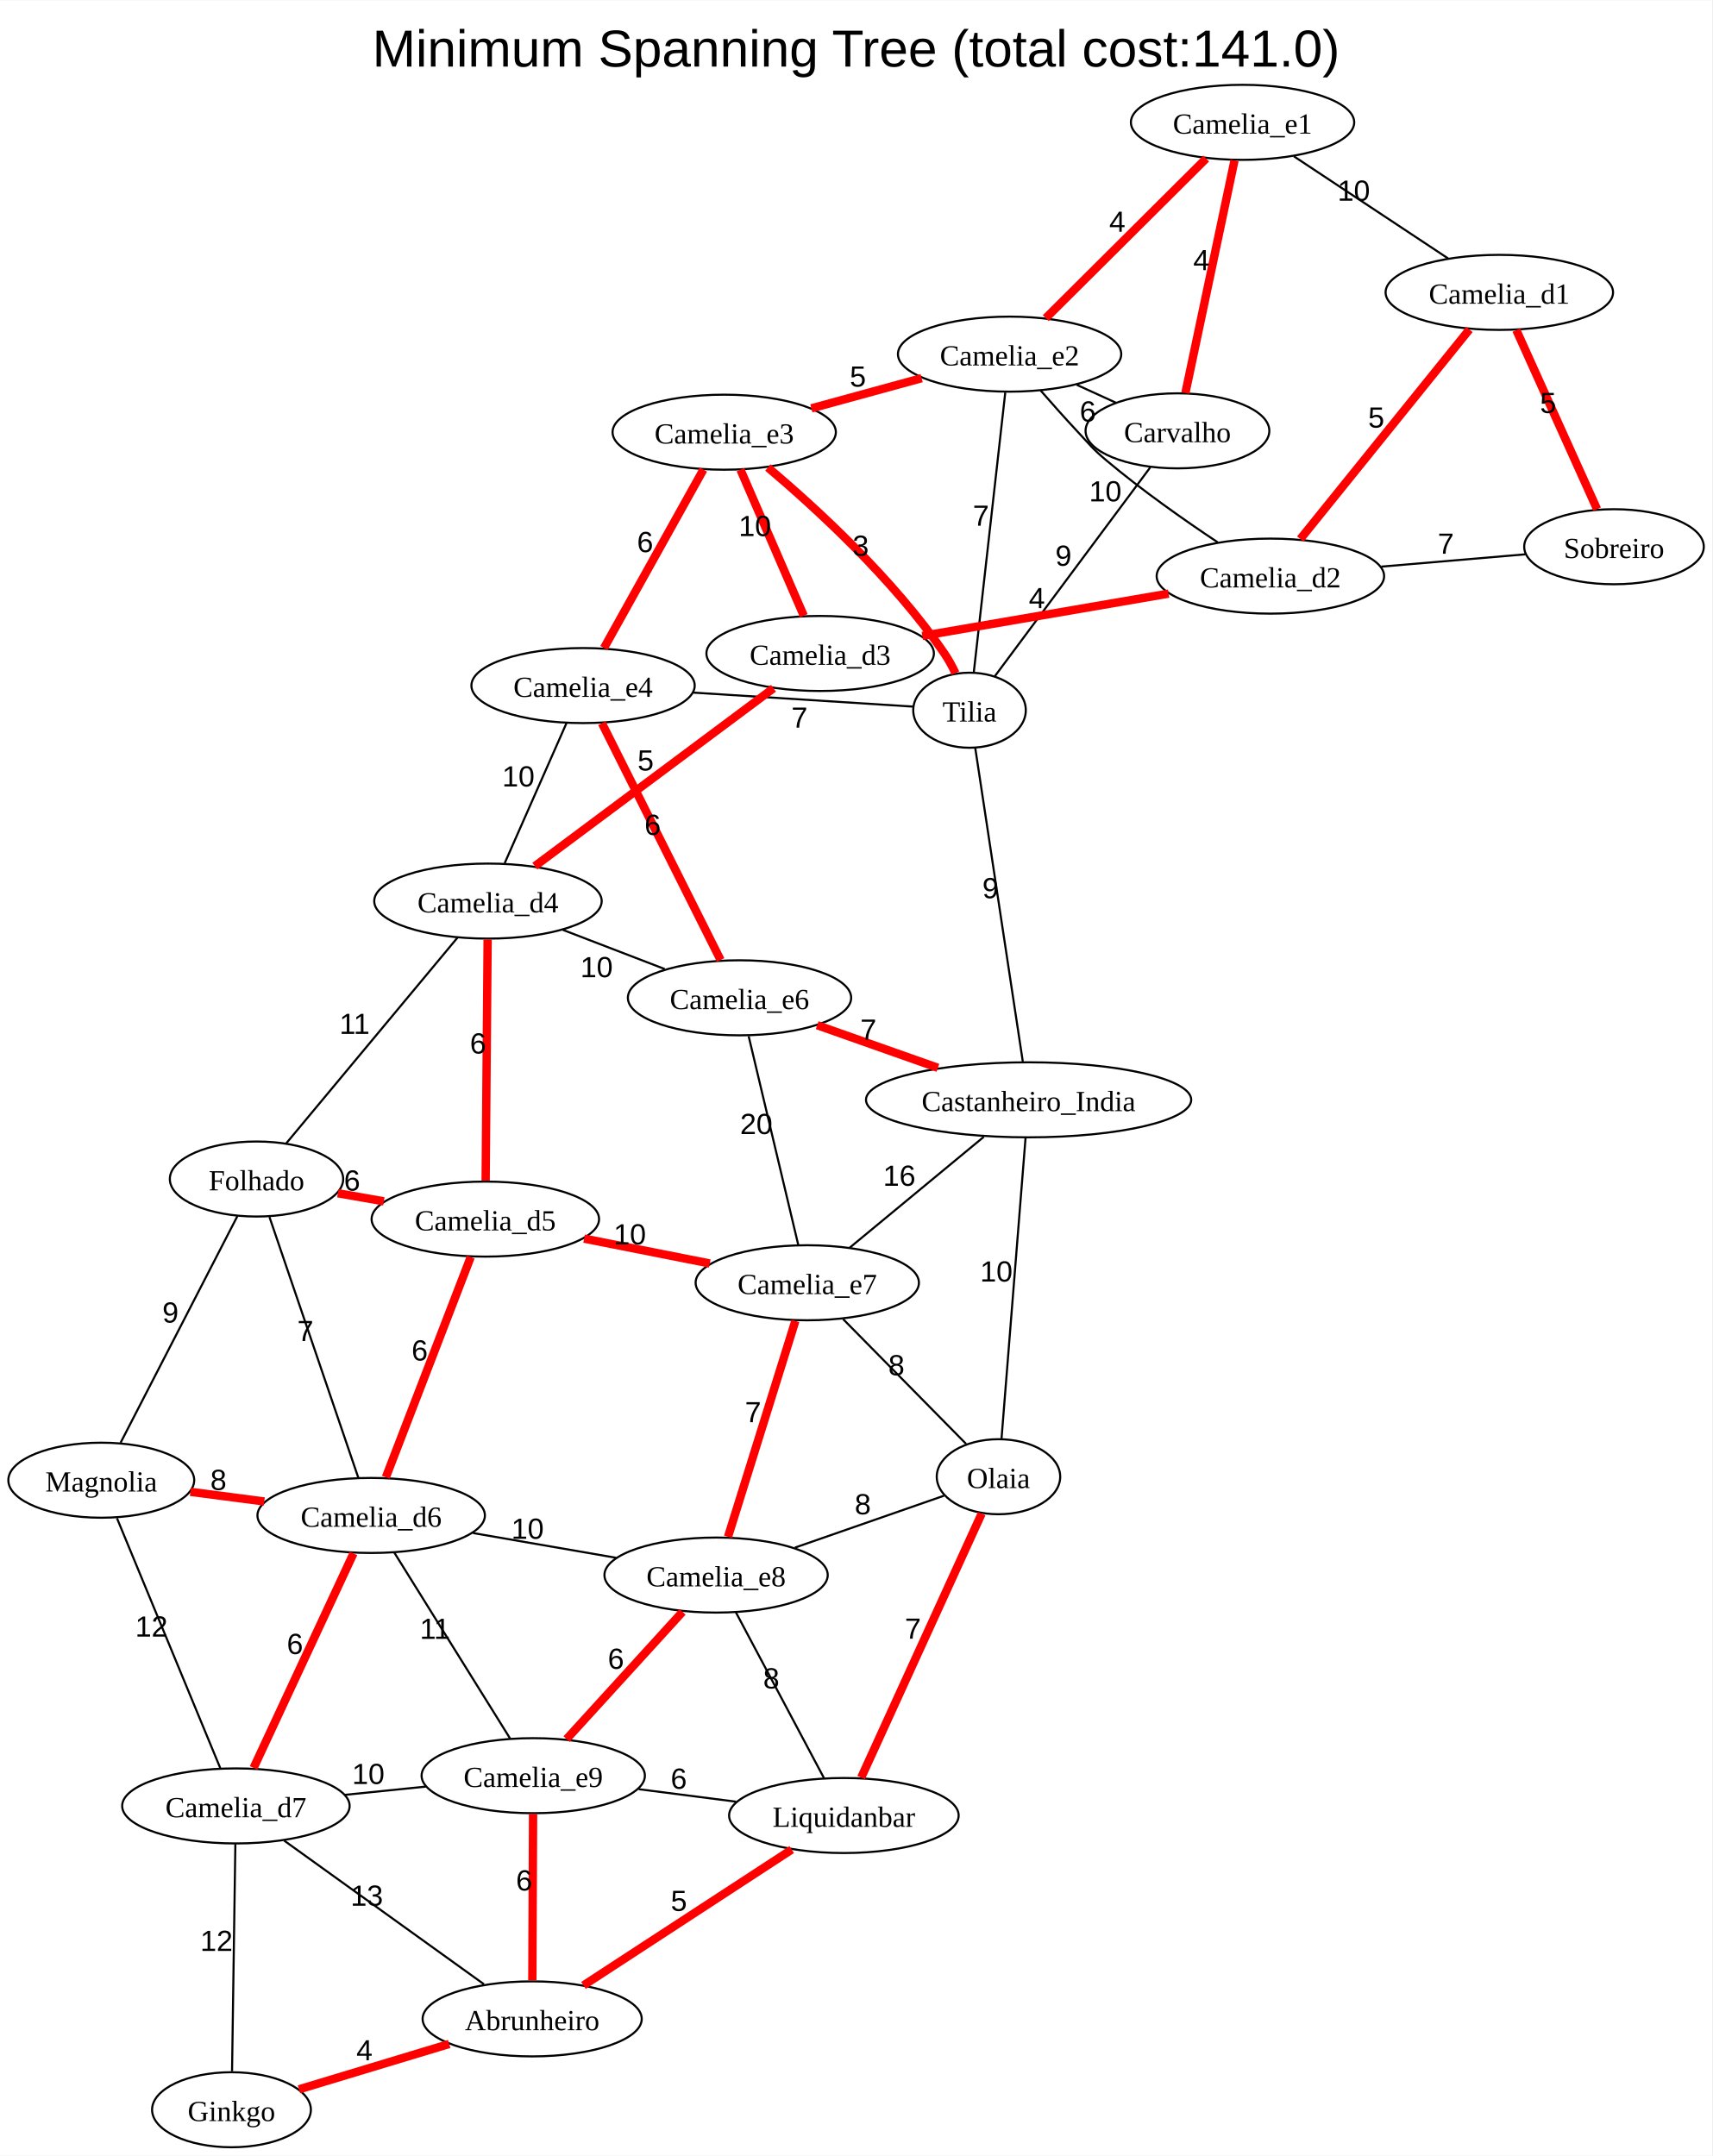
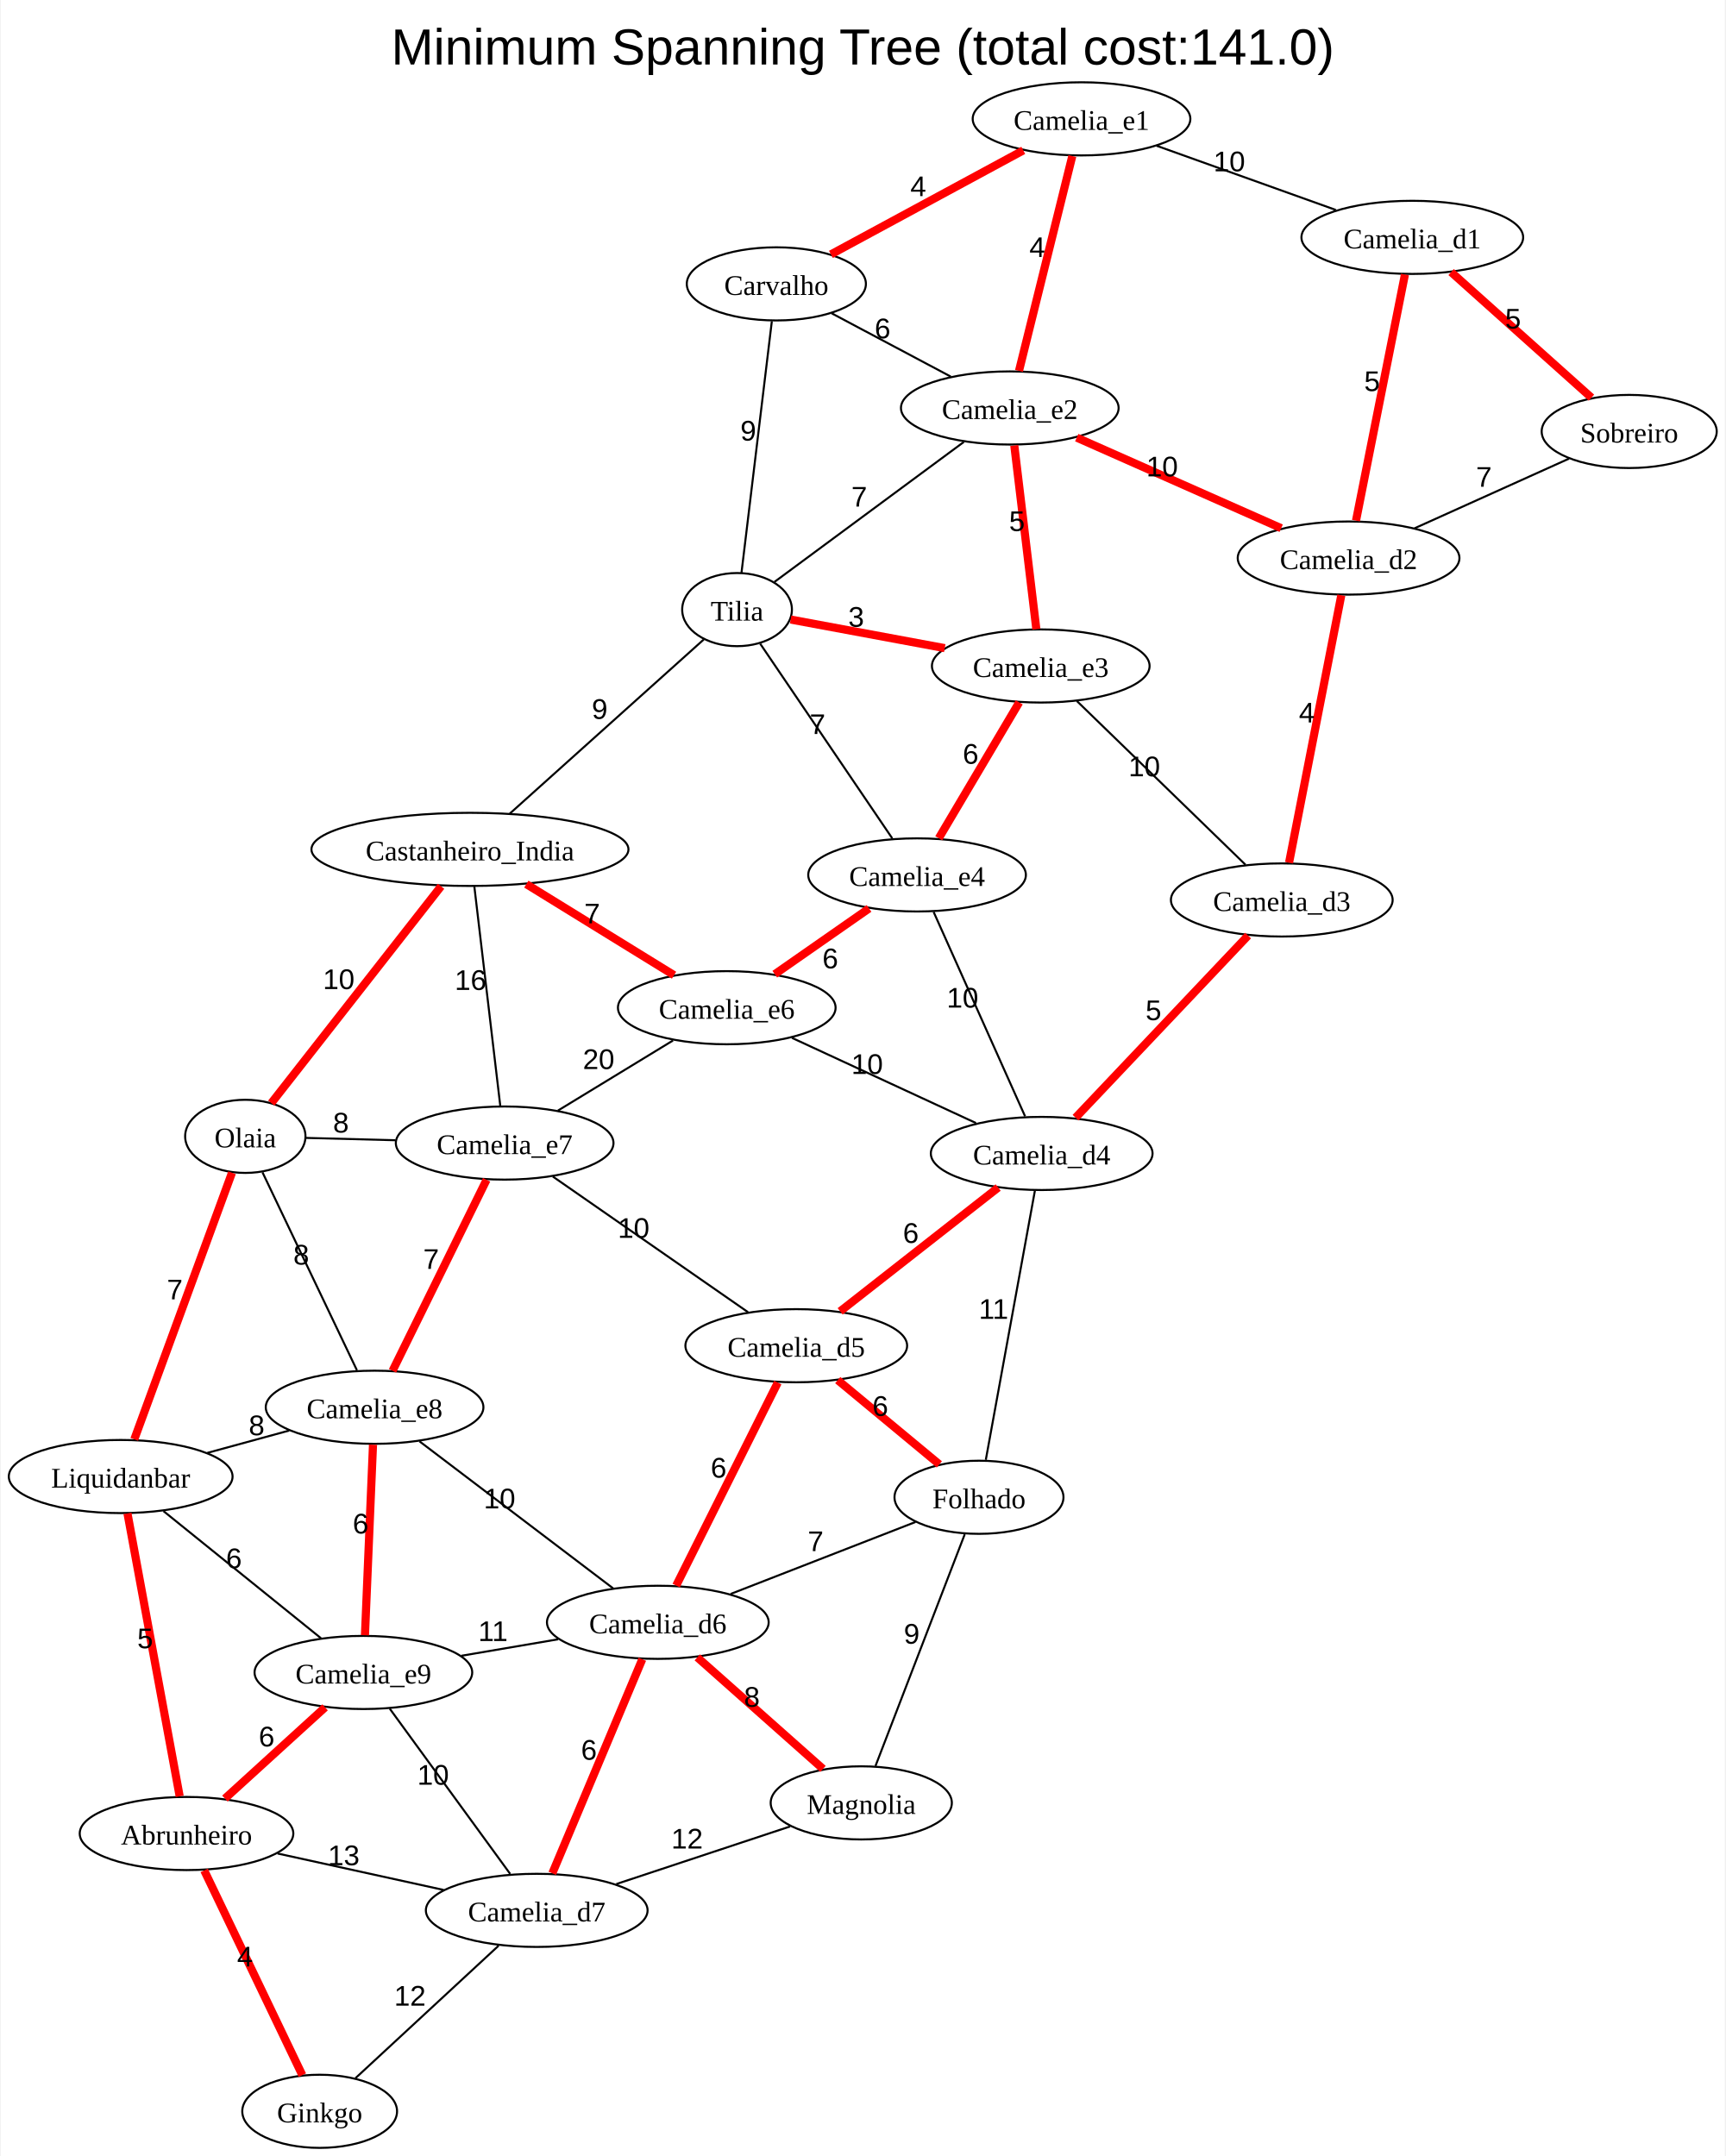
- <svg xmlns="http://www.w3.org/2000/svg" width="821pt" height="1034pt" viewBox="0.00 0.00 821.30 1033.99">
-   <g id="graph0" class="graph" transform="scale(1 1) rotate(0) translate(4 1029.99)">
-     <polygon fill="white" stroke="none" points="-4,4 -4,-1029.99 817.3,-1029.99 817.3,4 -4,4" />
-     <text text-anchor="middle" x="406.65" y="-998.24" font-family="Arial" font-size="25.00">Minimum Spanning Tree (total cost:141.0)</text>
+ <svg xmlns="http://www.w3.org/2000/svg" width="849pt" height="1061pt" viewBox="0.00 0.00 848.50 1061.20">
+   <g id="graph0" class="graph" transform="scale(1 1) rotate(0) translate(4 1057.2)">
+     <polygon fill="white" stroke="none" points="-4,4 -4,-1057.2 844.5,-1057.2 844.5,4 -4,4" />
+     <text text-anchor="middle" x="420.25" y="-1025.45" font-family="Arial" font-size="25.00">Minimum Spanning Tree (total cost:141.0)</text>
    <g id="node1" class="node">
-       <ellipse fill="none" stroke="black" cx="461.07" cy="-689.44" rx="27" ry="18" />
-       <text text-anchor="middle" x="461.07" y="-684.02" font-family="Times New Roman,serif" font-size="14.00">Tilia</text>
+       <ellipse fill="none" stroke="black" cx="358.38" cy="-757.15" rx="27" ry="18" />
+       <text text-anchor="middle" x="358.38" y="-751.73" font-family="Times New Roman,serif" font-size="14.00">Tilia</text>
    </g>
    <g id="node2" class="node">
-       <ellipse fill="none" stroke="black" cx="343.4" cy="-822.83" rx="53.56" ry="18" />
-       <text text-anchor="middle" x="343.4" y="-817.4" font-family="Times New Roman,serif" font-size="14.00">Camelia_e3</text>
+       <ellipse fill="none" stroke="black" cx="507.84" cy="-729.4" rx="53.56" ry="18" />
+       <text text-anchor="middle" x="507.84" y="-723.98" font-family="Times New Roman,serif" font-size="14.00">Camelia_e3</text>
    </g>
    <g id="edge1" class="edge">
-       <path fill="none" stroke="red" stroke-width="4" d="M454.32,-707.23C452.78,-710.48 451,-713.77 449.01,-716.67 424.65,-752.29 387.47,-786.35 364.35,-805.9" />
-       <text text-anchor="middle" x="408.87" y="-763.52" font-family="Arial" font-size="14.00">3</text>
+       <path fill="none" stroke="red" stroke-width="4" d="M384.76,-752.26C405.71,-748.37 435.54,-742.83 460.59,-738.18" />
+       <text text-anchor="middle" x="417.01" y="-748.7" font-family="Arial" font-size="14.00">3</text>
+     </g>
+     <g id="node6" class="node">
+       <ellipse fill="none" stroke="black" cx="492.6" cy="-856.39" rx="53.56" ry="18" />
+       <text text-anchor="middle" x="492.6" y="-850.97" font-family="Times New Roman,serif" font-size="14.00">Camelia_e2</text>
+     </g>
+     <g id="edge22" class="edge">
+       <path fill="none" stroke="black" d="M376.76,-770.75C401.03,-788.69 443.74,-820.27 469.97,-839.66" />
+       <text text-anchor="middle" x="418.51" y="-807.86" font-family="Arial" font-size="14.00">7</text>
+     </g>
+     <g id="node19" class="node">
+       <ellipse fill="none" stroke="black" cx="446.97" cy="-626.56" rx="53.56" ry="18" />
+       <text text-anchor="middle" x="446.97" y="-621.13" font-family="Times New Roman,serif" font-size="14.00">Camelia_e4</text>
+     </g>
+     <g id="edge24" class="edge">
+       <path fill="none" stroke="black" d="M369.78,-740.35C386.51,-715.69 417.58,-669.88 434.76,-644.55" />
+       <text text-anchor="middle" x="397.98" y="-695.9" font-family="Arial" font-size="14.00">7</text>
+     </g>
+     <g id="node23" class="node">
+       <ellipse fill="none" stroke="black" cx="226.94" cy="-639.13" rx="78.01" ry="18" />
+       <text text-anchor="middle" x="226.94" y="-633.71" font-family="Times New Roman,serif" font-size="14.00">Castanheiro_India</text>
+     </g>
+     <g id="edge34" class="edge">
+       <path fill="none" stroke="black" d="M342,-742.45C317.78,-720.69 272.48,-680.02 246.53,-656.72" />
+       <text text-anchor="middle" x="290.79" y="-703.36" font-family="Arial" font-size="14.00">9</text>
+     </g>
+     <g id="node3" class="node">
+       <ellipse fill="none" stroke="black" cx="626.45" cy="-614.23" rx="54.56" ry="18" />
+       <text text-anchor="middle" x="626.45" y="-608.8" font-family="Times New Roman,serif" font-size="14.00">Camelia_d3</text>
+     </g>
+     <g id="edge37" class="edge">
+       <path fill="none" stroke="black" d="M525.6,-712.16C547.96,-690.45 586.16,-653.36 608.57,-631.59" />
+       <text text-anchor="middle" x="558.81" y="-675.1" font-family="Arial" font-size="14.00">10</text>
+     </g>
+     <g id="edge17" class="edge">
+       <path fill="none" stroke="red" stroke-width="4" d="M497.24,-711.49C486.13,-692.73 468.79,-663.43 457.65,-644.61" />
+       <text text-anchor="middle" x="473.33" y="-681.27" font-family="Arial" font-size="14.00">6</text>
    </g>
    <g id="node4" class="node">
-       <ellipse fill="none" stroke="black" cx="480.29" cy="-860.28" rx="53.56" ry="18" />
-       <text text-anchor="middle" x="480.29" y="-854.86" font-family="Times New Roman,serif" font-size="14.00">Camelia_e2</text>
-     </g>
-     <g id="edge22" class="edge">
-       <path fill="none" stroke="black" d="M463.13,-707.72C466.82,-740.52 474.52,-808.99 478.22,-841.87" />
-       <text text-anchor="middle" x="466.55" y="-777.96" font-family="Arial" font-size="14.00">7</text>
+       <ellipse fill="none" stroke="black" cx="659.32" cy="-782.52" rx="54.56" ry="18" />
+       <text text-anchor="middle" x="659.32" y="-777.09" font-family="Times New Roman,serif" font-size="14.00">Camelia_d2</text>
+     </g>
+     <g id="edge2" class="edge">
+       <path fill="none" stroke="red" stroke-width="4" d="M630.03,-632.56C636.35,-664.93 649.42,-731.85 655.74,-764.21" />
+       <text text-anchor="middle" x="638.76" y="-701.59" font-family="Arial" font-size="14.00">4</text>
+     </g>
+     <g id="node11" class="node">
+       <ellipse fill="none" stroke="black" cx="690.68" cy="-940.37" rx="54.56" ry="18" />
+       <text text-anchor="middle" x="690.68" y="-934.95" font-family="Times New Roman,serif" font-size="14.00">Camelia_d1</text>
+     </g>
+     <g id="edge7" class="edge">
+       <path fill="none" stroke="red" stroke-width="4" d="M662.98,-800.93C669.02,-831.35 681.02,-891.73 687.05,-922.07" />
+       <text text-anchor="middle" x="670.89" y="-864.73" font-family="Arial" font-size="14.00">5</text>
+     </g>
+     <g id="node5" class="node">
+       <ellipse fill="none" stroke="black" cx="527.9" cy="-998.7" rx="53.56" ry="18" />
+       <text text-anchor="middle" x="527.9" y="-993.27" font-family="Times New Roman,serif" font-size="14.00">Camelia_e1</text>
+     </g>
+     <g id="edge3" class="edge">
+       <path fill="none" stroke="red" stroke-width="4" d="M523.36,-980.39C516.58,-953.06 503.9,-901.92 497.13,-874.64" />
+       <text text-anchor="middle" x="506.12" y="-930.7" font-family="Arial" font-size="14.00">4</text>
+     </g>
+     <g id="edge43" class="edge">
+       <path fill="none" stroke="black" d="M564.84,-985.46C591.2,-976.02 626.53,-963.36 653.04,-953.86" />
+       <text text-anchor="middle" x="600.63" y="-972.88" font-family="Arial" font-size="14.00">10</text>
+     </g>
+     <g id="edge8" class="edge">
+       <path fill="none" stroke="red" stroke-width="4" d="M494.82,-837.93C497.72,-813.71 502.79,-771.5 505.67,-747.48" />
+       <text text-anchor="middle" x="496.13" y="-795.83" font-family="Arial" font-size="14.00">5</text>
+     </g>
+     <g id="edge35" class="edge">
+       <path fill="none" stroke="red" stroke-width="4" d="M525.54,-841.8C554.67,-828.89 596.97,-810.15 626.16,-797.21" />
+       <text text-anchor="middle" x="567.58" y="-822.71" font-family="Arial" font-size="14.00">10</text>
+     </g>
+     <g id="node7" class="node">
+       <ellipse fill="none" stroke="black" cx="377.72" cy="-917.47" rx="44.08" ry="18" />
+       <text text-anchor="middle" x="377.72" y="-912.04" font-family="Times New Roman,serif" font-size="14.00">Carvalho</text>
+     </g>
+     <g id="edge32" class="edge">
+       <path fill="none" stroke="black" d="M375.5,-899.08C371.77,-868.15 364.29,-806.11 360.57,-775.33" />
+       <text text-anchor="middle" x="363.9" y="-840.35" font-family="Arial" font-size="14.00">9</text>
+     </g>
+     <g id="edge4" class="edge">
+       <path fill="none" stroke="red" stroke-width="4" d="M404.57,-931.99C431.23,-946.41 471.96,-968.44 499.24,-983.19" />
+       <text text-anchor="middle" x="447.55" y="-960.67" font-family="Arial" font-size="14.00">4</text>
+     </g>
+     <g id="edge15" class="edge">
+       <path fill="none" stroke="black" d="M404.94,-902.99C422.59,-893.61 445.56,-881.4 463.56,-871.83" />
+       <text text-anchor="middle" x="430" y="-890.68" font-family="Arial" font-size="14.00">6</text>
+     </g>
+     <g id="node8" class="node">
+       <ellipse fill="none" stroke="black" cx="87.46" cy="-154.73" rx="52.56" ry="18" />
+       <text text-anchor="middle" x="87.46" y="-149.31" font-family="Times New Roman,serif" font-size="14.00">Abrunheiro</text>
+     </g>
+     <g id="node9" class="node">
+       <ellipse fill="none" stroke="black" cx="152.98" cy="-18" rx="38.09" ry="18" />
+       <text text-anchor="middle" x="152.98" y="-12.57" font-family="Times New Roman,serif" font-size="14.00">Ginkgo</text>
+     </g>
+     <g id="edge5" class="edge">
+       <path fill="none" stroke="red" stroke-width="4" d="M96.16,-136.58C108.76,-110.28 131.95,-61.89 144.45,-35.8" />
+       <text text-anchor="middle" x="116.22" y="-89.31" font-family="Arial" font-size="14.00">4</text>
+     </g>
+     <g id="node14" class="node">
+       <ellipse fill="none" stroke="black" cx="259.8" cy="-116.9" rx="54.56" ry="18" />
+       <text text-anchor="middle" x="259.8" y="-111.47" font-family="Times New Roman,serif" font-size="14.00">Camelia_d7</text>
+     </g>
+     <g id="edge48" class="edge">
+       <path fill="none" stroke="black" d="M132.29,-144.89C157.43,-139.37 188.71,-132.5 214,-126.95" />
+       <text text-anchor="middle" x="164.84" y="-139.13" font-family="Arial" font-size="14.00">13</text>
    </g>
    <g id="node17" class="node">
-       <ellipse fill="none" stroke="black" cx="275.69" cy="-701.27" rx="53.56" ry="18" />
-       <text text-anchor="middle" x="275.69" y="-695.85" font-family="Times New Roman,serif" font-size="14.00">Camelia_e4</text>
-     </g>
-     <g id="edge24" class="edge">
-       <path fill="none" stroke="black" d="M433.72,-691.19C406.12,-692.95 362.81,-695.71 328.5,-697.9" />
-       <text text-anchor="middle" x="379.5" y="-681.08" font-family="Arial" font-size="14.00">7</text>
+       <ellipse fill="none" stroke="black" cx="174.5" cy="-234" rx="53.56" ry="18" />
+       <text text-anchor="middle" x="174.5" y="-228.57" font-family="Times New Roman,serif" font-size="14.00">Camelia_e9</text>
+     </g>
+     <g id="edge18" class="edge">
+       <path fill="none" stroke="red" stroke-width="4" d="M106.35,-171.93C120.95,-185.23 141.06,-203.54 155.65,-216.83" />
+       <text text-anchor="middle" x="126.88" y="-197.59" font-family="Arial" font-size="14.00">6</text>
+     </g>
+     <g id="edge47" class="edge">
+       <path fill="none" stroke="black" d="M170.62,-34.33C190.05,-52.33 221.19,-81.15 241.06,-99.54" />
+       <text text-anchor="middle" x="197.43" y="-69.99" font-family="Arial" font-size="14.00">12</text>
+     </g>
+     <g id="node10" class="node">
+       <ellipse fill="none" stroke="black" cx="508.3" cy="-489.46" rx="54.56" ry="18" />
+       <text text-anchor="middle" x="508.3" y="-484.03" font-family="Times New Roman,serif" font-size="14.00">Camelia_d4</text>
+     </g>
+     <g id="edge6" class="edge">
+       <path fill="none" stroke="red" stroke-width="4" d="M524.97,-507.07C547.49,-530.85 587.38,-572.97 609.86,-596.7" />
+       <text text-anchor="middle" x="563.31" y="-555.1" font-family="Arial" font-size="14.00">5</text>
+     </g>
+     <g id="node12" class="node">
+       <ellipse fill="none" stroke="black" cx="797.42" cy="-844.83" rx="43.08" ry="18" />
+       <text text-anchor="middle" x="797.42" y="-839.4" font-family="Times New Roman,serif" font-size="14.00">Sobreiro</text>
+     </g>
+     <g id="edge27" class="edge">
+       <path fill="none" stroke="black" d="M767.8,-831.46C745.45,-821.38 714.81,-807.55 691.79,-797.17" />
+       <text text-anchor="middle" x="725.92" y="-817.63" font-family="Arial" font-size="14.00">7</text>
+     </g>
+     <g id="edge9" class="edge">
+       <path fill="none" stroke="red" stroke-width="4" d="M778.83,-861.47C759.48,-878.8 729.32,-905.79 709.78,-923.28" />
+       <text text-anchor="middle" x="740.25" y="-895.51" font-family="Arial" font-size="14.00">5</text>
+     </g>
+     <g id="node13" class="node">
+       <ellipse fill="none" stroke="black" cx="55.06" cy="-330.44" rx="55.06" ry="18" />
+       <text text-anchor="middle" x="55.06" y="-325.01" font-family="Times New Roman,serif" font-size="14.00">Liquidanbar</text>
+     </g>
+     <g id="edge10" class="edge">
+       <path fill="none" stroke="red" stroke-width="4" d="M58.4,-312.3C64.61,-278.63 77.85,-206.83 84.09,-173.04" />
+       <text text-anchor="middle" x="67.11" y="-245.92" font-family="Arial" font-size="14.00">5</text>
+     </g>
+     <g id="node16" class="node">
+       <ellipse fill="none" stroke="black" cx="180.01" cy="-364.54" rx="53.56" ry="18" />
+       <text text-anchor="middle" x="180.01" y="-359.12" font-family="Times New Roman,serif" font-size="14.00">Camelia_e8</text>
+     </g>
+     <g id="edge30" class="edge">
+       <path fill="none" stroke="black" d="M97.71,-342.08C110.72,-345.63 125.01,-349.53 137.97,-353.07" />
+       <text text-anchor="middle" x="121.98" y="-350.78" font-family="Arial" font-size="14.00">8</text>
+     </g>
+     <g id="edge19" class="edge">
+       <path fill="none" stroke="black" d="M76.13,-313.42C97.97,-295.79 131.87,-268.41 153.63,-250.85" />
+       <text text-anchor="middle" x="110.79" y="-285.31" font-family="Arial" font-size="14.00">6</text>
+     </g>
+     <g id="node15" class="node">
+       <ellipse fill="none" stroke="black" cx="319.39" cy="-258.69" rx="54.56" ry="18" />
+       <text text-anchor="middle" x="319.39" y="-253.27" font-family="Times New Roman,serif" font-size="14.00">Camelia_d6</text>
+     </g>
+     <g id="edge11" class="edge">
+       <path fill="none" stroke="red" stroke-width="4" d="M267.47,-135.14C278.91,-162.37 300.33,-213.33 311.75,-240.51" />
+       <text text-anchor="middle" x="285.49" y="-191.04" font-family="Arial" font-size="14.00">6</text>
+     </g>
+     <g id="node18" class="node">
+       <ellipse fill="none" stroke="black" cx="387.52" cy="-394.83" rx="54.56" ry="18" />
+       <text text-anchor="middle" x="387.52" y="-389.41" font-family="Times New Roman,serif" font-size="14.00">Camelia_d5</text>
+     </g>
+     <g id="edge16" class="edge">
+       <path fill="none" stroke="red" stroke-width="4" d="M328.43,-276.77C341.47,-302.81 365.38,-350.6 378.43,-376.68" />
+       <text text-anchor="middle" x="349.3" y="-329.91" font-family="Arial" font-size="14.00">6</text>
+     </g>
+     <g id="edge42" class="edge">
+       <path fill="none" stroke="black" d="M202.1,-347.77C228.19,-327.95 271.35,-295.17 297.41,-275.39" />
+       <text text-anchor="middle" x="241.52" y="-314.76" font-family="Arial" font-size="14.00">10</text>
+     </g>
+     <g id="edge12" class="edge">
+       <path fill="none" stroke="red" stroke-width="4" d="M179.23,-346.11C178.18,-321.23 176.32,-277.16 175.27,-252.33" />
+       <text text-anchor="middle" x="173.13" y="-302.4" font-family="Arial" font-size="14.00">6</text>
+     </g>
+     <g id="edge41" class="edge">
+       <path fill="none" stroke="black" d="M187.45,-216.21C203.49,-194.2 230.64,-156.93 246.73,-134.85" />
+       <text text-anchor="middle" x="208.82" y="-178.76" font-family="Arial" font-size="14.00">10</text>
+     </g>
+     <g id="edge44" class="edge">
+       <path fill="none" stroke="black" d="M222.74,-242.22C238.06,-244.83 255,-247.72 270.36,-250.34" />
+       <text text-anchor="middle" x="238.28" y="-249.47" font-family="Arial" font-size="14.00">11</text>
+     </g>
+     <g id="edge13" class="edge">
+       <path fill="none" stroke="red" stroke-width="4" d="M409.11,-411.75C431.1,-428.97 464.97,-455.52 486.89,-472.69" />
+       <text text-anchor="middle" x="443.9" y="-445.44" font-family="Arial" font-size="14.00">6</text>
+     </g>
+     <g id="edge40" class="edge">
+       <path fill="none" stroke="black" d="M455.11,-608.35C466.84,-582.13 488.37,-534 500.12,-507.74" />
+       <text text-anchor="middle" x="469.36" y="-561.26" font-family="Arial" font-size="14.00">10</text>
+     </g>
+     <g id="node20" class="node">
+       <ellipse fill="none" stroke="black" cx="353.32" cy="-561.2" rx="53.56" ry="18" />
+       <text text-anchor="middle" x="353.32" y="-555.78" font-family="Times New Roman,serif" font-size="14.00">Camelia_e6</text>
+     </g>
+     <g id="edge14" class="edge">
+       <path fill="none" stroke="red" stroke-width="4" d="M423.34,-610.06C409.14,-600.16 391.14,-587.59 376.94,-577.69" />
+       <text text-anchor="middle" x="404.26" y="-580.58" font-family="Arial" font-size="14.00">6</text>
+     </g>
+     <g id="edge36" class="edge">
+       <path fill="none" stroke="black" d="M385.43,-546.34C411.94,-534.06 449.39,-516.73 475.96,-504.43" />
+       <text text-anchor="middle" x="422.42" y="-528.59" font-family="Arial" font-size="14.00">10</text>
+     </g>
+     <g id="node22" class="node">
+       <ellipse fill="none" stroke="black" cx="244.02" cy="-494.58" rx="53.56" ry="18" />
+       <text text-anchor="middle" x="244.02" y="-489.15" font-family="Times New Roman,serif" font-size="14.00">Camelia_e7</text>
+     </g>
+     <g id="edge50" class="edge">
+       <path fill="none" stroke="black" d="M326.86,-545.07C309.68,-534.6 287.37,-521 270.24,-510.56" />
+       <text text-anchor="middle" x="290.28" y="-531" font-family="Arial" font-size="14.00">20</text>
+     </g>
+     <g id="node21" class="node">
+       <ellipse fill="none" stroke="black" cx="477.44" cy="-320.23" rx="41.58" ry="18" />
+       <text text-anchor="middle" x="477.44" y="-314.81" font-family="Times New Roman,serif" font-size="14.00">Folhado</text>
+     </g>
+     <g id="edge45" class="edge">
+       <path fill="none" stroke="black" d="M480.8,-338.66C486.74,-371.21 499.01,-438.51 504.94,-471.05" />
+       <text text-anchor="middle" x="484.62" y="-408.06" font-family="Arial" font-size="14.00">11</text>
+     </g>
+     <g id="edge25" class="edge">
+       <path fill="none" stroke="black" d="M446.21,-308.07C420.03,-297.88 382.64,-283.32 355.24,-272.65" />
+       <text text-anchor="middle" x="397.06" y="-293.74" font-family="Arial" font-size="14.00">7</text>
+     </g>
+     <g id="edge20" class="edge">
+       <path fill="none" stroke="red" stroke-width="4" d="M457.93,-336.42C443.16,-348.67 422.92,-365.46 407.93,-377.9" />
+       <text text-anchor="middle" x="428.88" y="-360.29" font-family="Arial" font-size="14.00">6</text>
+     </g>
+     <g id="edge21" class="edge">
+       <path fill="none" stroke="red" stroke-width="4" d="M235.12,-476.49C222.89,-451.65 201.03,-407.23 188.84,-382.47" />
+       <text text-anchor="middle" x="207.84" y="-432.65" font-family="Arial" font-size="14.00">7</text>
+     </g>
+     <g id="edge39" class="edge">
+       <path fill="none" stroke="black" d="M267.72,-478.1C294.3,-459.62 337.19,-429.82 363.79,-411.33" />
+       <text text-anchor="middle" x="307.5" y="-447.92" font-family="Arial" font-size="14.00">10</text>
+     </g>
+     <g id="edge23" class="edge">
+       <path fill="none" stroke="red" stroke-width="4" d="M254.68,-622.03C276.33,-608.68 306.19,-590.26 327.38,-577.2" />
+       <text text-anchor="middle" x="287.08" y="-602.71" font-family="Arial" font-size="14.00">7</text>
+     </g>
+     <g id="edge49" class="edge">
+       <path fill="none" stroke="black" d="M229.1,-620.82C232.39,-593.02 238.6,-540.45 241.88,-512.74" />
+       <text text-anchor="middle" x="227.24" y="-569.95" font-family="Arial" font-size="14.00">16</text>
    </g>
    <g id="node24" class="node">
-       <ellipse fill="none" stroke="black" cx="489.41" cy="-502.53" rx="78.01" ry="18" />
-       <text text-anchor="middle" x="489.41" y="-497.11" font-family="Times New Roman,serif" font-size="14.00">Castanheiro_India</text>
-     </g>
-     <g id="edge32" class="edge">
-       <path fill="none" stroke="black" d="M463.84,-671.18C469.26,-635.45 481.2,-556.66 486.63,-520.87" />
-       <text text-anchor="middle" x="471.11" y="-599.25" font-family="Arial" font-size="14.00">9</text>
-     </g>
-     <g id="node6" class="node">
-       <ellipse fill="none" stroke="black" cx="389.42" cy="-716.67" rx="54.56" ry="18" />
-       <text text-anchor="middle" x="389.42" y="-711.24" font-family="Times New Roman,serif" font-size="14.00">Camelia_d3</text>
-     </g>
-     <g id="edge35" class="edge">
-       <path fill="none" stroke="red" stroke-width="4" d="M351.2,-804.82C359.67,-785.3 373.1,-754.32 381.57,-734.76" />
-       <text text-anchor="middle" x="358.13" y="-773" font-family="Arial" font-size="14.00">10</text>
-     </g>
-     <g id="edge14" class="edge">
-       <path fill="none" stroke="red" stroke-width="4" d="M333.41,-804.89C320.61,-781.91 298.54,-742.3 285.72,-719.28" />
-       <text text-anchor="middle" x="305.45" y="-765.3" font-family="Arial" font-size="14.00">6</text>
-     </g>
-     <g id="node3" class="node">
-       <ellipse fill="none" stroke="black" cx="592.04" cy="-971.49" rx="53.56" ry="18" />
-       <text text-anchor="middle" x="592.04" y="-966.07" font-family="Times New Roman,serif" font-size="14.00">Camelia_e1</text>
-     </g>
-     <g id="edge2" class="edge">
-       <path fill="none" stroke="red" stroke-width="4" d="M574.58,-954.12C553.58,-933.22 518.57,-898.38 497.63,-877.54" />
-       <text text-anchor="middle" x="531.96" y="-919.01" font-family="Arial" font-size="14.00">4</text>
-     </g>
-     <g id="node11" class="node">
-       <ellipse fill="none" stroke="black" cx="715.21" cy="-889.91" rx="54.56" ry="18" />
-       <text text-anchor="middle" x="715.21" y="-884.48" font-family="Times New Roman,serif" font-size="14.00">Camelia_d1</text>
+       <ellipse fill="none" stroke="black" cx="116.39" cy="-497.88" rx="29.61" ry="18" />
+       <text text-anchor="middle" x="116.39" y="-492.46" font-family="Times New Roman,serif" font-size="14.00">Olaia</text>
    </g>
    <g id="edge38" class="edge">
-       <path fill="none" stroke="black" d="M616.67,-955.18C638.15,-940.95 669.15,-920.42 690.62,-906.2" />
-       <text text-anchor="middle" x="645.4" y="-933.88" font-family="Arial" font-size="14.00">10</text>
-     </g>
-     <g id="edge7" class="edge">
-       <path fill="none" stroke="red" stroke-width="4" d="M438.1,-848.74C421.29,-844.14 401.99,-838.86 385.21,-834.27" />
-       <text text-anchor="middle" x="407.52" y="-844.7" font-family="Arial" font-size="14.00">5</text>
-     </g>
-     <g id="node7" class="node">
-       <ellipse fill="none" stroke="black" cx="605.39" cy="-753.78" rx="54.56" ry="18" />
-       <text text-anchor="middle" x="605.39" y="-748.36" font-family="Times New Roman,serif" font-size="14.00">Camelia_d2</text>
-     </g>
-     <g id="edge43" class="edge">
-       <path fill="none" stroke="black" d="M495.16,-842.85C500.56,-836.66 506.75,-829.68 512.55,-823.48 518.63,-816.99 519.89,-815.05 526.69,-809.32 543.69,-794.98 564.27,-780.55 580.12,-770" />
-       <text text-anchor="middle" x="526.22" y="-789.64" font-family="Arial" font-size="14.00">10</text>
-     </g>
-     <g id="node5" class="node">
-       <ellipse fill="none" stroke="black" cx="560.81" cy="-823.48" rx="44.08" ry="18" />
-       <text text-anchor="middle" x="560.81" y="-818.05" font-family="Times New Roman,serif" font-size="14.00">Carvalho</text>
+       <path fill="none" stroke="red" stroke-width="4" d="M212.72,-620.95C191.02,-593.24 150,-540.83 129.19,-514.24" />
+       <text text-anchor="middle" x="162.37" y="-570.37" font-family="Arial" font-size="14.00">10</text>
+     </g>
+     <g id="edge26" class="edge">
+       <path fill="none" stroke="red" stroke-width="4" d="M109.83,-479.96C98.08,-447.9 73.6,-381.07 61.76,-348.74" />
+       <text text-anchor="middle" x="81.71" y="-417.65" font-family="Arial" font-size="14.00">7</text>
+     </g>
+     <g id="edge31" class="edge">
+       <path fill="none" stroke="black" d="M124.84,-480.18C136.94,-454.81 159.09,-408.39 171.32,-382.75" />
+       <text text-anchor="middle" x="143.91" y="-434.77" font-family="Arial" font-size="14.00">8</text>
+     </g>
+     <g id="edge28" class="edge">
+       <path fill="none" stroke="black" d="M146.32,-497.11C159.43,-496.77 175.24,-496.36 190.27,-495.97" />
+       <text text-anchor="middle" x="163.45" y="-499.76" font-family="Arial" font-size="14.00">8</text>
+     </g>
+     <g id="node25" class="node">
+       <ellipse fill="none" stroke="black" cx="419.51" cy="-169.81" rx="44.58" ry="18" />
+       <text text-anchor="middle" x="419.51" y="-164.38" font-family="Times New Roman,serif" font-size="14.00">Magnolia</text>
+     </g>
+     <g id="edge46" class="edge">
+       <path fill="none" stroke="black" d="M384.46,-158.2C359.21,-149.83 325.12,-138.54 298.98,-129.87" />
+       <text text-anchor="middle" x="333.8" y="-147.35" font-family="Arial" font-size="14.00">12</text>
+     </g>
+     <g id="edge29" class="edge">
+       <path fill="none" stroke="red" stroke-width="4" d="M400.68,-186.53C383,-202.22 356.68,-225.58 338.82,-241.44" />
+       <text text-anchor="middle" x="365.69" y="-217.12" font-family="Arial" font-size="14.00">8</text>
    </g>
    <g id="edge33" class="edge">
-       <path fill="none" stroke="black" d="M547.77,-805.96C528.34,-779.84 492.05,-731.08 473.18,-705.71" />
-       <text text-anchor="middle" x="506.14" y="-758.75" font-family="Arial" font-size="14.00">9</text>
-     </g>
-     <g id="edge3" class="edge">
-       <path fill="none" stroke="red" stroke-width="4" d="M564.63,-841.63C570.63,-870.04 582.16,-924.7 588.18,-953.2" />
-       <text text-anchor="middle" x="572.27" y="-900.58" font-family="Arial" font-size="14.00">4</text>
-     </g>
-     <g id="edge13" class="edge">
-       <path fill="none" stroke="black" d="M531.28,-836.98C525.18,-839.77 518.72,-842.72 512.52,-845.55" />
-       <text text-anchor="middle" x="517.81" y="-827.95" font-family="Arial" font-size="14.00">6</text>
-     </g>
-     <g id="edge4" class="edge">
-       <path fill="none" stroke="red" stroke-width="4" d="M438.43,-725.09C473.77,-731.16 521.28,-739.33 556.58,-745.39" />
-       <text text-anchor="middle" x="493.39" y="-738.44" font-family="Arial" font-size="14.00">4</text>
-     </g>
-     <g id="edge8" class="edge">
-       <path fill="none" stroke="red" stroke-width="4" d="M619.75,-771.58C640.79,-797.67 679.8,-846.02 700.85,-872.11" />
-       <text text-anchor="middle" x="656.17" y="-825.04" font-family="Arial" font-size="14.00">5</text>
-     </g>
-     <g id="node8" class="node">
-       <ellipse fill="none" stroke="black" cx="251.28" cy="-61.59" rx="52.56" ry="18" />
-       <text text-anchor="middle" x="251.28" y="-56.16" font-family="Times New Roman,serif" font-size="14.00">Abrunheiro</text>
-     </g>
-     <g id="node9" class="node">
-       <ellipse fill="none" stroke="black" cx="107.04" cy="-18" rx="38.09" ry="18" />
-       <text text-anchor="middle" x="107.04" y="-12.57" font-family="Times New Roman,serif" font-size="14.00">Ginkgo</text>
-     </g>
-     <g id="edge5" class="edge">
-       <path fill="none" stroke="red" stroke-width="4" d="M211.48,-49.56C188.8,-42.71 160.74,-34.23 139.42,-27.79" />
-       <text text-anchor="middle" x="170.82" y="-41.72" font-family="Arial" font-size="14.00">4</text>
-     </g>
-     <g id="node14" class="node">
-       <ellipse fill="none" stroke="black" cx="251.79" cy="-178.27" rx="53.56" ry="18" />
-       <text text-anchor="middle" x="251.79" y="-172.85" font-family="Times New Roman,serif" font-size="14.00">Camelia_e9</text>
-     </g>
-     <g id="edge11" class="edge">
-       <path fill="none" stroke="red" stroke-width="4" d="M251.36,-80.08C251.46,-101.93 251.61,-138.06 251.71,-159.87" />
-       <text text-anchor="middle" x="247.41" y="-123.19" font-family="Arial" font-size="14.00">6</text>
-     </g>
-     <g id="node18" class="node">
-       <ellipse fill="none" stroke="black" cx="109.16" cy="-163.76" rx="54.56" ry="18" />
-       <text text-anchor="middle" x="109.16" y="-158.34" font-family="Times New Roman,serif" font-size="14.00">Camelia_d7</text>
-     </g>
-     <g id="edge48" class="edge">
-       <path fill="none" stroke="black" d="M228.13,-78.23C201.7,-97.23 158.73,-128.13 132.3,-147.13" />
-       <text text-anchor="middle" x="171.96" y="-115.88" font-family="Arial" font-size="14.00">13</text>
-     </g>
-     <g id="edge46" class="edge">
-       <path fill="none" stroke="black" d="M107.31,-36.46C107.72,-64.5 108.49,-117.5 108.9,-145.45" />
-       <text text-anchor="middle" x="99.85" y="-94.19" font-family="Arial" font-size="14.00">12</text>
-     </g>
-     <g id="node10" class="node">
-       <ellipse fill="none" stroke="black" cx="770.22" cy="-767.88" rx="43.08" ry="18" />
-       <text text-anchor="middle" x="770.22" y="-762.46" font-family="Times New Roman,serif" font-size="14.00">Sobreiro</text>
-     </g>
-     <g id="edge27" class="edge">
-       <path fill="none" stroke="black" d="M727.77,-764.25C706.69,-762.45 681.01,-760.25 658.62,-758.34" />
-       <text text-anchor="middle" x="689.56" y="-764.54" font-family="Arial" font-size="14.00">7</text>
-     </g>
-     <g id="edge6" class="edge">
-       <path fill="none" stroke="red" stroke-width="4" d="M762.1,-785.89C751.7,-808.96 733.78,-848.72 723.36,-871.83" />
-       <text text-anchor="middle" x="738.61" y="-832.05" font-family="Arial" font-size="14.00">5</text>
-     </g>
-     <g id="node12" class="node">
-       <ellipse fill="none" stroke="black" cx="400.8" cy="-159.16" rx="55.06" ry="18" />
-       <text text-anchor="middle" x="400.8" y="-153.74" font-family="Times New Roman,serif" font-size="14.00">Liquidanbar</text>
-     </g>
-     <g id="edge9" class="edge">
-       <path fill="none" stroke="red" stroke-width="4" d="M375.78,-142.83C348.01,-124.71 303.49,-95.66 275.89,-77.65" />
-       <text text-anchor="middle" x="321.65" y="-113.4" font-family="Arial" font-size="14.00">5</text>
-     </g>
-     <g id="edge15" class="edge">
-       <path fill="none" stroke="black" d="M349.1,-165.79C333.97,-167.73 317.45,-169.85 302.39,-171.79" />
-       <text text-anchor="middle" x="321.6" y="-171.99" font-family="Arial" font-size="14.00">6</text>
-     </g>
-     <g id="node19" class="node">
-       <ellipse fill="none" stroke="black" cx="339.5" cy="-274.52" rx="53.56" ry="18" />
-       <text text-anchor="middle" x="339.5" y="-269.1" font-family="Times New Roman,serif" font-size="14.00">Camelia_e8</text>
-     </g>
-     <g id="edge29" class="edge">
-       <path fill="none" stroke="black" d="M391.22,-177.19C379.71,-198.86 360.5,-235.01 349.01,-256.62" />
-       <text text-anchor="middle" x="365.98" y="-220.13" font-family="Arial" font-size="14.00">8</text>
-     </g>
-     <g id="node13" class="node">
-       <ellipse fill="none" stroke="black" cx="230.07" cy="-597.87" rx="54.56" ry="18" />
-       <text text-anchor="middle" x="230.07" y="-592.45" font-family="Times New Roman,serif" font-size="14.00">Camelia_d4</text>
-     </g>
-     <g id="edge10" class="edge">
-       <path fill="none" stroke="red" stroke-width="4" d="M252.56,-614.64C282.93,-637.28 336.73,-677.39 367.04,-699.98" />
-       <text text-anchor="middle" x="305.7" y="-660.53" font-family="Arial" font-size="14.00">5</text>
-     </g>
-     <g id="node15" class="node">
-       <ellipse fill="none" stroke="black" cx="174.05" cy="-303.12" rx="54.56" ry="18" />
-       <text text-anchor="middle" x="174.05" y="-297.7" font-family="Times New Roman,serif" font-size="14.00">Camelia_d6</text>
-     </g>
-     <g id="edge45" class="edge">
-       <path fill="none" stroke="black" d="M240.65,-196.16C225.87,-219.9 199.93,-261.55 185.16,-285.27" />
-       <text text-anchor="middle" x="204.65" y="-243.92" font-family="Arial" font-size="14.00">11</text>
-     </g>
-     <g id="edge40" class="edge">
-       <path fill="none" stroke="black" d="M200.3,-173.04C187.69,-171.75 174.19,-170.38 161.54,-169.09" />
-       <text text-anchor="middle" x="172.68" y="-174.27" font-family="Arial" font-size="14.00">10</text>
-     </g>
-     <g id="node16" class="node">
-       <ellipse fill="none" stroke="black" cx="228.81" cy="-445.3" rx="54.56" ry="18" />
-       <text text-anchor="middle" x="228.81" y="-439.88" font-family="Times New Roman,serif" font-size="14.00">Camelia_d5</text>
-     </g>
-     <g id="edge12" class="edge">
-       <path fill="none" stroke="red" stroke-width="4" d="M181.09,-321.42C191.61,-348.72 211.29,-399.82 221.79,-427.08" />
-       <text text-anchor="middle" x="197.32" y="-377.46" font-family="Arial" font-size="14.00">6</text>
-     </g>
-     <g id="edge17" class="edge">
-       <path fill="none" stroke="red" stroke-width="4" d="M228.96,-463.71C229.2,-493.03 229.67,-550.04 229.91,-579.41" />
-       <text text-anchor="middle" x="225.31" y="-524.74" font-family="Arial" font-size="14.00">6</text>
-     </g>
-     <g id="edge39" class="edge">
-       <path fill="none" stroke="black" d="M267.74,-683.26C259.42,-664.4 246.42,-634.94 238.08,-616.03" />
-       <text text-anchor="middle" x="244.67" y="-652.86" font-family="Arial" font-size="14.00">10</text>
-     </g>
-     <g id="node20" class="node">
-       <ellipse fill="none" stroke="black" cx="350.74" cy="-551.47" rx="53.56" ry="18" />
-       <text text-anchor="middle" x="350.74" y="-546.05" font-family="Times New Roman,serif" font-size="14.00">Camelia_e6</text>
-     </g>
-     <g id="edge19" class="edge">
-       <path fill="none" stroke="red" stroke-width="4" d="M284.74,-683.2C299.17,-654.41 327.21,-598.44 341.66,-569.61" />
-       <text text-anchor="middle" x="309.07" y="-629.62" font-family="Arial" font-size="14.00">6</text>
-     </g>
-     <g id="edge16" class="edge">
-       <path fill="none" stroke="red" stroke-width="4" d="M117.64,-181.98C130.08,-208.69 153.12,-258.19 165.56,-284.9" />
-       <text text-anchor="middle" x="137.48" y="-236.64" font-family="Arial" font-size="14.00">6</text>
-     </g>
-     <g id="edge18" class="edge">
-       <path fill="none" stroke="red" stroke-width="4" d="M323.41,-256.87C307.59,-239.5 283.57,-213.14 267.77,-195.82" />
-       <text text-anchor="middle" x="291.45" y="-229.53" font-family="Arial" font-size="14.00">6</text>
-     </g>
-     <g id="edge41" class="edge">
-       <path fill="none" stroke="black" d="M291.64,-282.79C270.07,-286.52 244.63,-290.92 222.94,-294.67" />
-       <text text-anchor="middle" x="249.09" y="-291.92" font-family="Arial" font-size="14.00">10</text>
-     </g>
-     <g id="edge37" class="edge">
-       <path fill="none" stroke="black" d="M314.86,-565.27C299.44,-571.2 281.45,-578.12 266.02,-584.05" />
-       <text text-anchor="middle" x="282.19" y="-561.36" font-family="Arial" font-size="14.00">10</text>
-     </g>
-     <g id="node22" class="node">
-       <ellipse fill="none" stroke="black" cx="383.24" cy="-414.76" rx="53.56" ry="18" />
-       <text text-anchor="middle" x="383.24" y="-409.34" font-family="Times New Roman,serif" font-size="14.00">Camelia_e7</text>
-     </g>
-     <g id="edge50" class="edge">
-       <path fill="none" stroke="black" d="M355.13,-533.04C361.36,-506.8 372.73,-458.98 378.92,-432.91" />
-       <text text-anchor="middle" x="358.79" y="-486.11" font-family="Arial" font-size="14.00">20</text>
-     </g>
-     <g id="node21" class="node">
-       <ellipse fill="none" stroke="black" cx="119.05" cy="-464.53" rx="41.58" ry="18" />
-       <text text-anchor="middle" x="119.05" y="-459.1" font-family="Times New Roman,serif" font-size="14.00">Folhado</text>
-     </g>
-     <g id="edge44" class="edge">
-       <path fill="none" stroke="black" d="M133.34,-481.69C154.54,-507.15 194.11,-554.69 215.48,-580.36" />
-       <text text-anchor="middle" x="166.1" y="-534.15" font-family="Arial" font-size="14.00">11</text>
-     </g>
-     <g id="edge26" class="edge">
-       <path fill="none" stroke="black" d="M125.25,-446.33C135.87,-415.16 157.41,-351.96 167.95,-321.01" />
-       <text text-anchor="middle" x="142.5" y="-386.79" font-family="Arial" font-size="14.00">7</text>
-     </g>
-     <g id="edge20" class="edge">
-       <path fill="none" stroke="red" stroke-width="4" d="M158.06,-457.7C165.2,-456.44 172.74,-455.12 180.13,-453.83" />
-       <text text-anchor="middle" x="164.88" y="-458.98" font-family="Arial" font-size="14.00">6</text>
-     </g>
-     <g id="edge36" class="edge">
-       <path fill="none" stroke="red" stroke-width="4" d="M336.48,-424.01C317.4,-427.78 295.35,-432.14 276.2,-435.93" />
-       <text text-anchor="middle" x="298.12" y="-433.16" font-family="Arial" font-size="14.00">10</text>
-     </g>
-     <g id="edge21" class="edge">
-       <path fill="none" stroke="red" stroke-width="4" d="M377.52,-396.43C369.14,-369.55 353.6,-319.74 345.22,-292.86" />
-       <text text-anchor="middle" x="357.24" y="-347.84" font-family="Arial" font-size="14.00">7</text>
-     </g>
-     <g id="node23" class="node">
-       <ellipse fill="none" stroke="black" cx="474.96" cy="-321.7" rx="29.61" ry="18" />
-       <text text-anchor="middle" x="474.96" y="-316.27" font-family="Times New Roman,serif" font-size="14.00">Olaia</text>
-     </g>
-     <g id="edge23" class="edge">
-       <path fill="none" stroke="red" stroke-width="4" d="M466.89,-303.99C452.7,-272.89 423.44,-208.77 409.1,-177.34" />
-       <text text-anchor="middle" x="433.92" y="-243.99" font-family="Arial" font-size="14.00">7</text>
-     </g>
-     <g id="edge31" class="edge">
-       <path fill="none" stroke="black" d="M448.84,-312.6C428.55,-305.53 400.11,-295.63 377.32,-287.69" />
-       <text text-anchor="middle" x="409.89" y="-303.67" font-family="Arial" font-size="14.00">8</text>
-     </g>
-     <g id="edge28" class="edge">
-       <path fill="none" stroke="black" d="M459.4,-337.48C443.05,-354.08 417.38,-380.12 400.44,-397.31" />
-       <text text-anchor="middle" x="426.02" y="-370.37" font-family="Arial" font-size="14.00">8</text>
-     </g>
-     <g id="edge25" class="edge">
-       <path fill="none" stroke="red" stroke-width="4" d="M445.91,-517.88C427.33,-524.44 405.85,-532.02 388.01,-538.32" />
-       <text text-anchor="middle" x="412.56" y="-531.4" font-family="Arial" font-size="14.00">7</text>
-     </g>
-     <g id="edge49" class="edge">
-       <path fill="none" stroke="black" d="M467.92,-484.77C449.14,-469.24 422.05,-446.85 403.61,-431.6" />
-       <text text-anchor="middle" x="427.39" y="-461.28" font-family="Arial" font-size="14.00">16</text>
-     </g>
-     <g id="edge42" class="edge">
-       <path fill="none" stroke="black" d="M487.94,-484.2C485.17,-449.54 479.2,-374.78 476.43,-340.08" />
-       <text text-anchor="middle" x="473.94" y="-415.35" font-family="Arial" font-size="14.00">10</text>
-     </g>
-     <g id="node25" class="node">
-       <ellipse fill="none" stroke="black" cx="44.58" cy="-320.03" rx="44.58" ry="18" />
-       <text text-anchor="middle" x="44.58" y="-314.61" font-family="Times New Roman,serif" font-size="14.00">Magnolia</text>
-     </g>
-     <g id="edge30" class="edge">
-       <path fill="none" stroke="red" stroke-width="4" d="M87.33,-314.45C98.67,-312.97 111.04,-311.35 122.78,-309.82" />
-       <text text-anchor="middle" x="100.78" y="-315.35" font-family="Arial" font-size="14.00">8</text>
-     </g>
-     <g id="edge47" class="edge">
-       <path fill="none" stroke="black" d="M52.11,-301.8C64.56,-271.69 89.26,-211.91 101.67,-181.88" />
-       <text text-anchor="middle" x="68.66" y="-245.01" font-family="Arial" font-size="14.00">12</text>
-     </g>
-     <g id="edge34" class="edge">
-       <path fill="none" stroke="black" d="M53.86,-338.04C68.21,-365.88 95.61,-419.04 109.89,-446.75" />
-       <text text-anchor="middle" x="77.77" y="-395.65" font-family="Arial" font-size="14.00">9</text>
+       <path fill="none" stroke="black" d="M426.5,-187.95C437.63,-216.86 459.28,-273.07 470.43,-302.02" />
+       <text text-anchor="middle" x="444.33" y="-248.17" font-family="Arial" font-size="14.00">9</text>
    </g>
  </g>
</svg>
